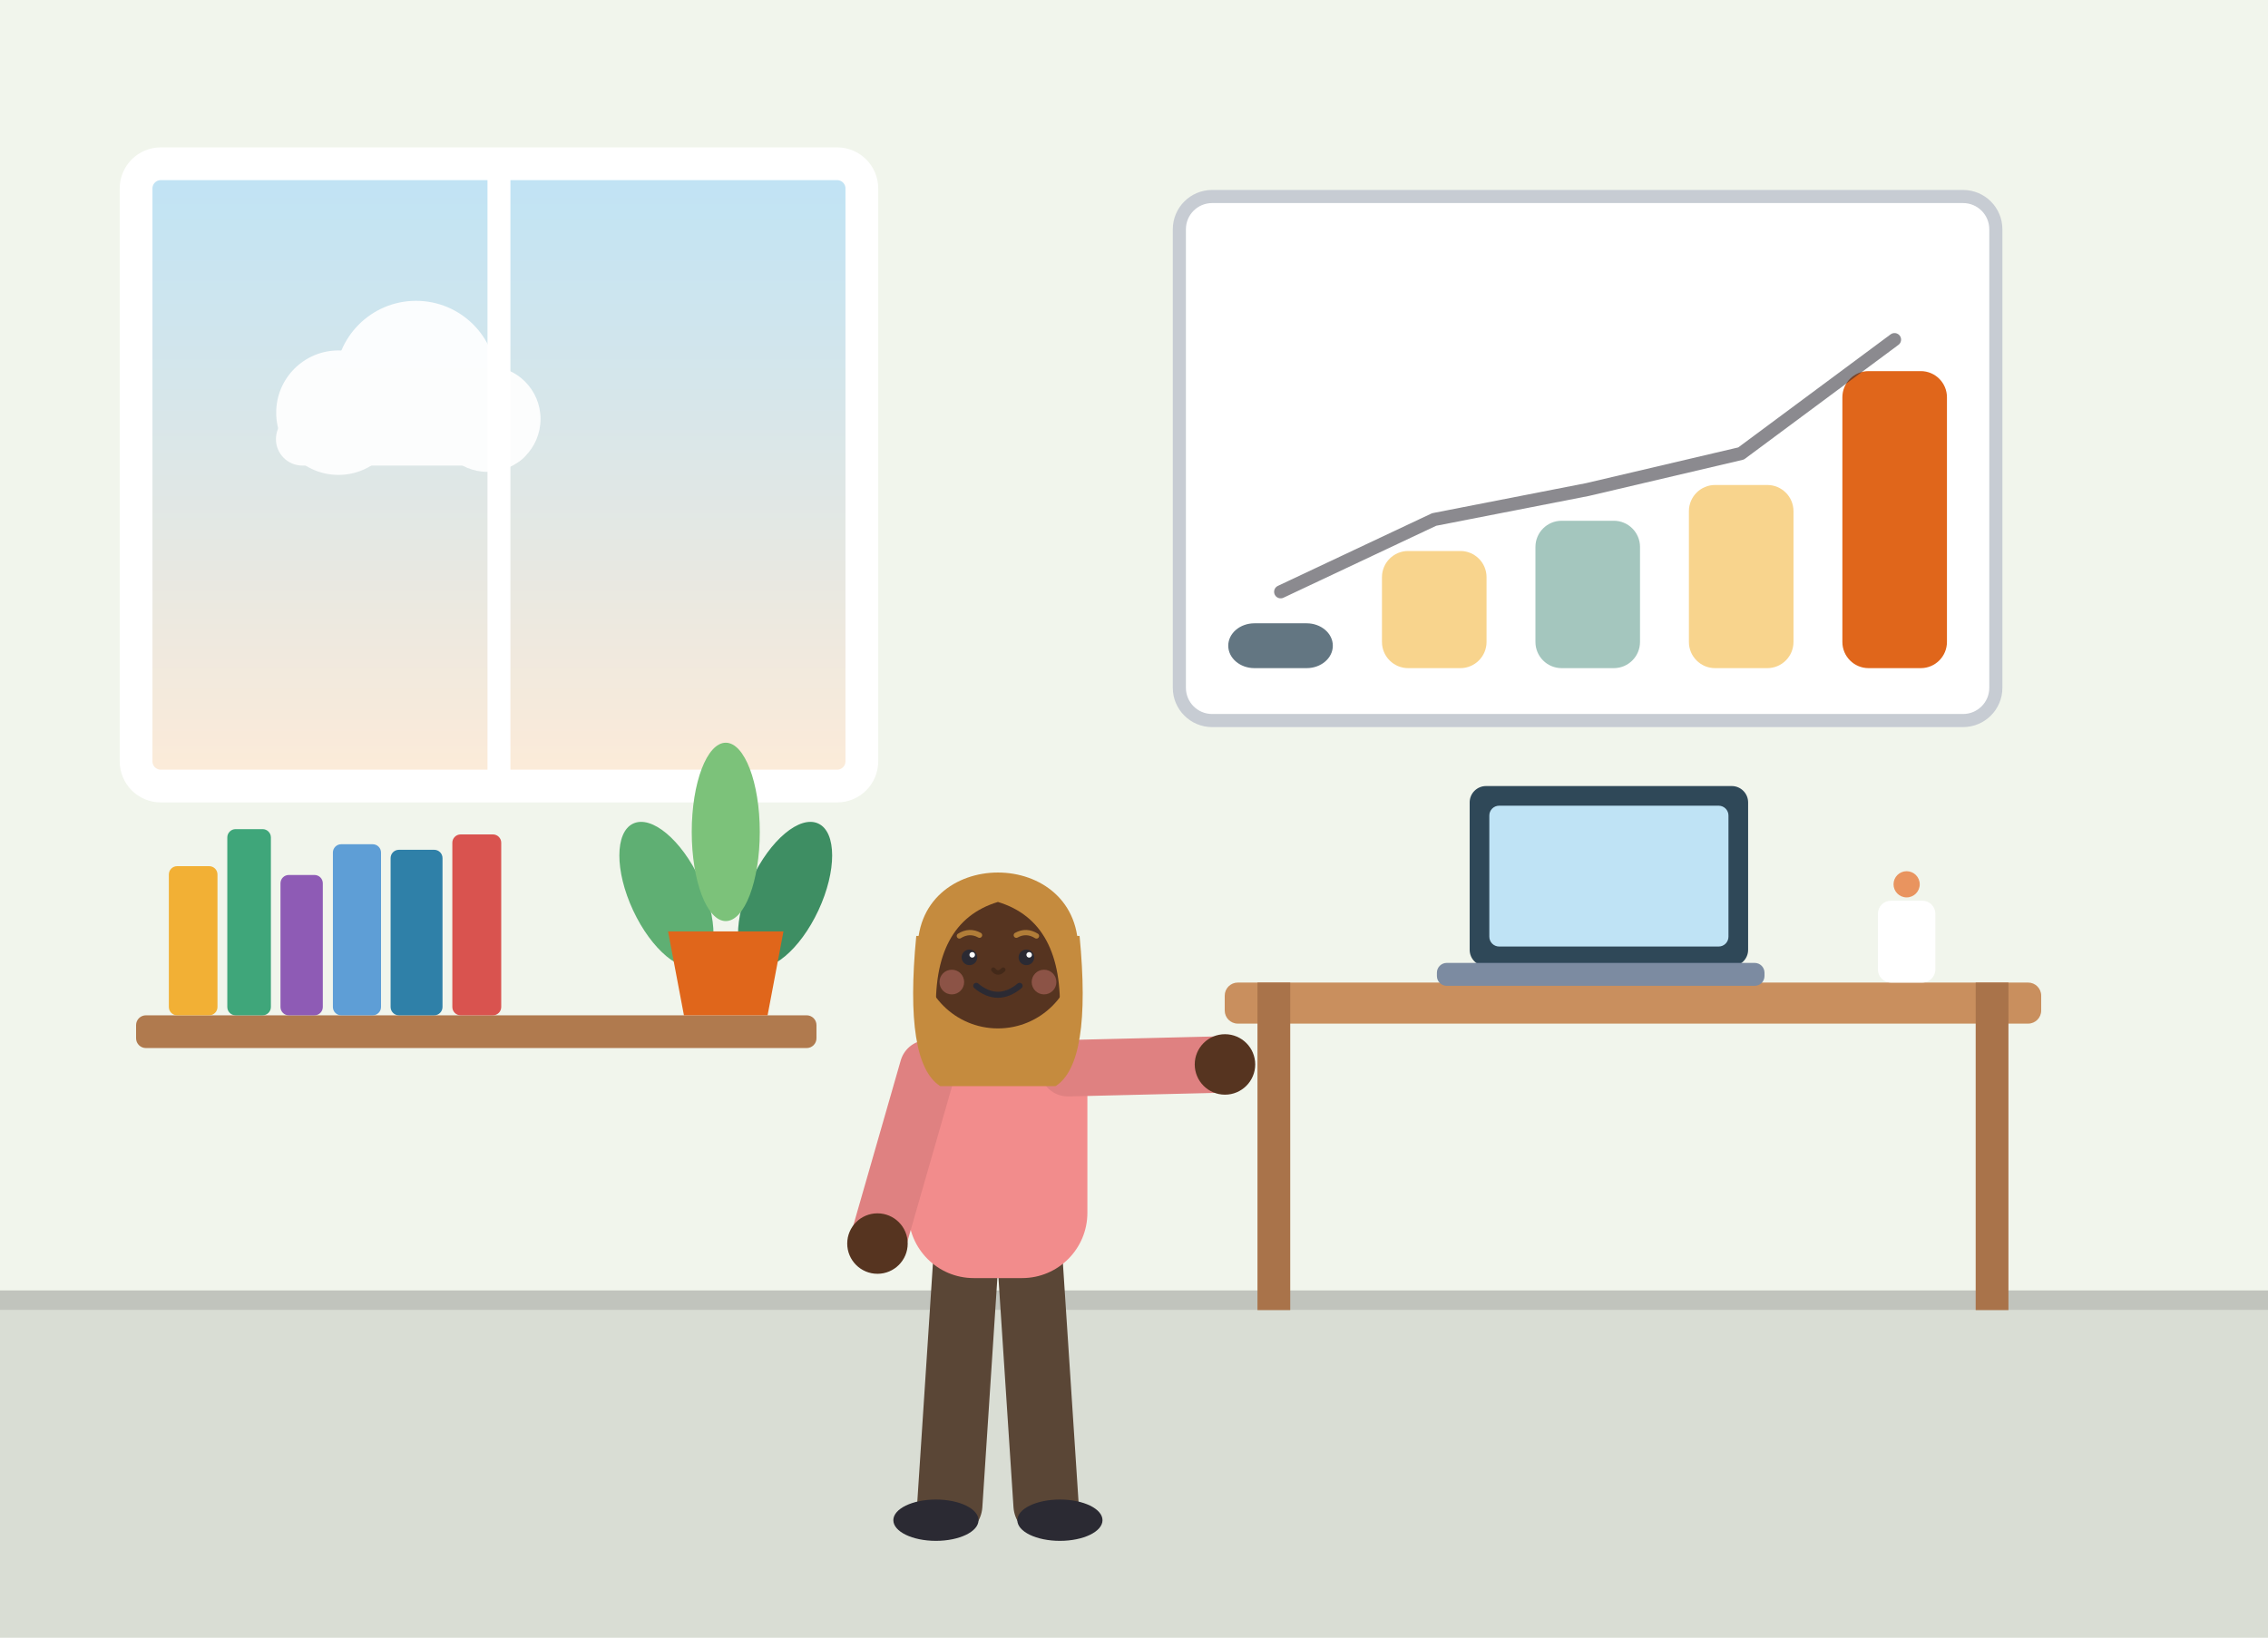
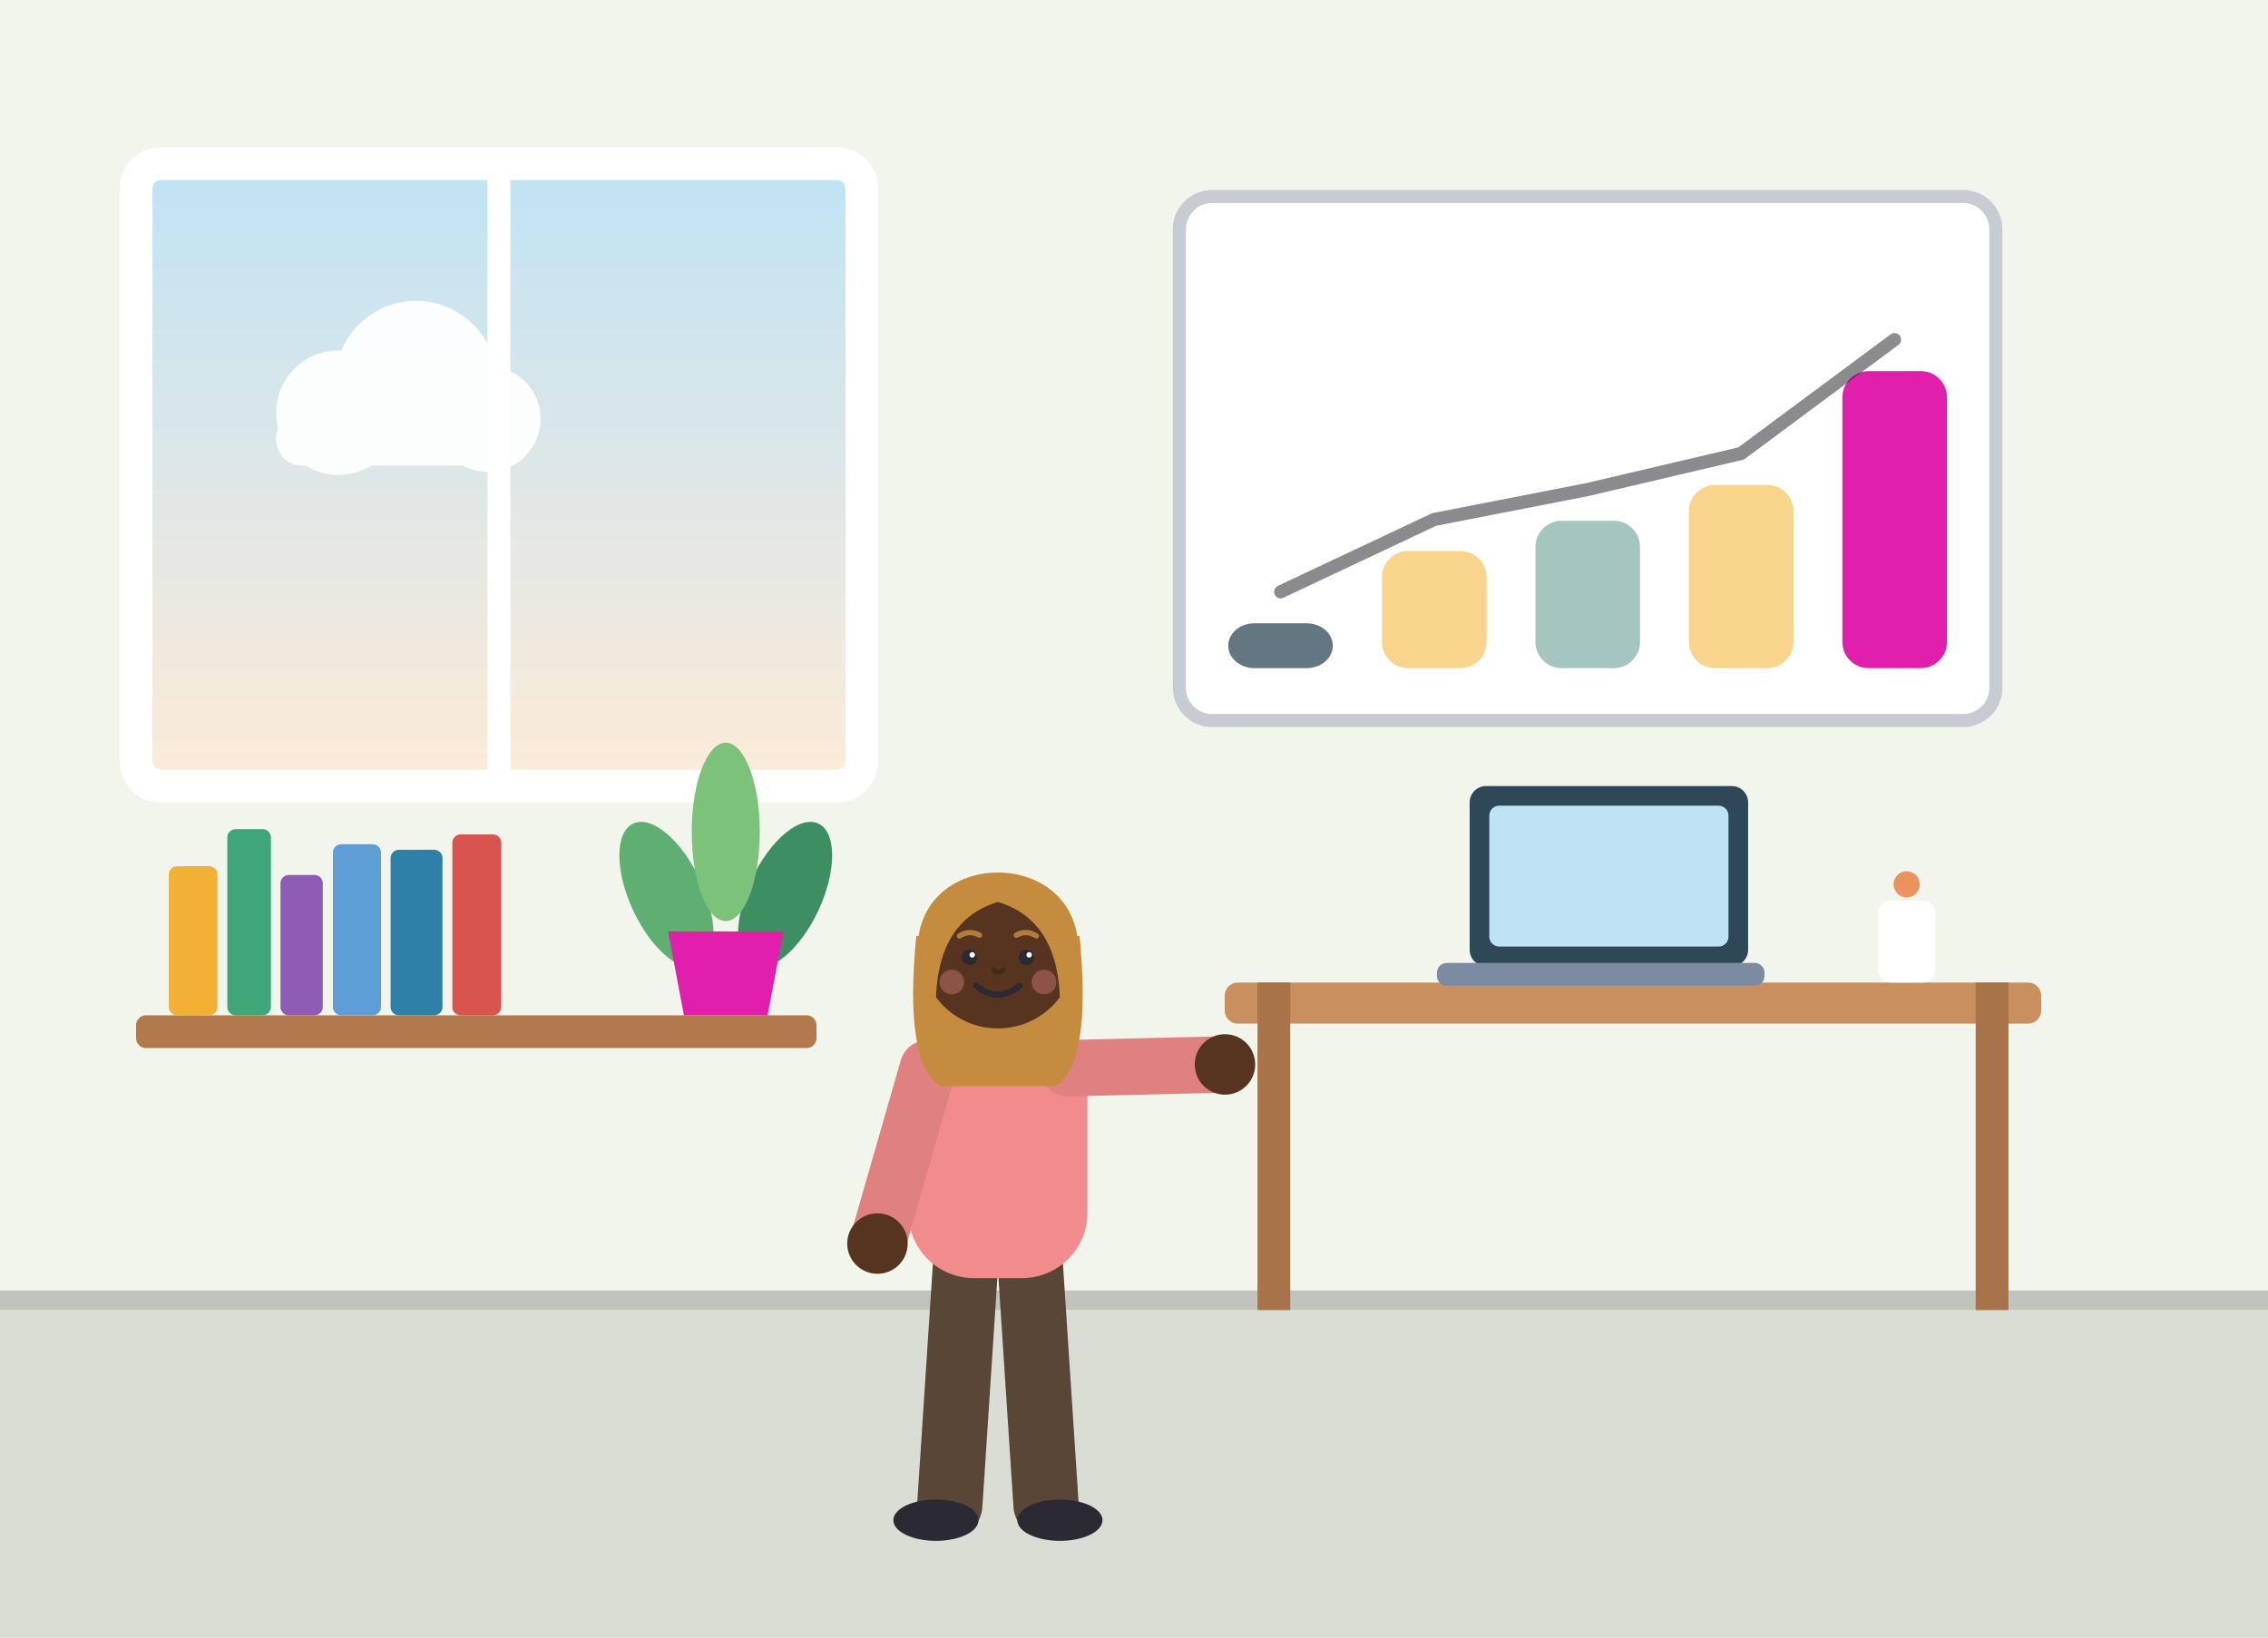
<svg xmlns="http://www.w3.org/2000/svg" viewBox="0 0 900 650" width="900" height="650">
  <rect x="0" y="0" width="900" height="650" fill="#F1F5EC" />
  <rect x="0" y="520" width="900" height="130" fill="#d9ddd4" />
  <rect x="0" y="512.2" width="900" height="7.8" fill="#c1c4bd" />
  <defs>
    <linearGradient id="win" x1="0" y1="0" x2="0" y2="1">
      <stop offset="0" stop-color="#BFE3F5" />
      <stop offset="1" stop-color="#FDEBD8" />
    </linearGradient>
  </defs>
  <rect x="54" y="65" width="288" height="247" rx="9.8" fill="url(#win)" stroke="#FFFFFF" stroke-width="13" />
  <g opacity="0.92">
    <circle cx="134.3" cy="163.8" r="24.7" fill="#fff" />
    <circle cx="165.1" cy="151.5" r="32.1" fill="#fff" />
    <circle cx="193.5" cy="166.3" r="21" fill="#fff" />
    <rect x="109.5" y="163.8" width="101.3" height="21" rx="10.5" fill="#fff" />
  </g>
  <path d="M198 65L198 312" fill="none" stroke="#FFFFFF" stroke-width="9.1" stroke-linecap="round" stroke-linejoin="round" />
  <rect x="468" y="78" width="324" height="208" rx="13" fill="#FFFFFF" stroke="#c7ccd3" stroke-width="5.2" />
  <rect x="487.4" y="247.4" width="41.5" height="17.8" rx="10.4" fill="#637682" />
  <rect x="548.4" y="218.7" width="41.5" height="46.5" rx="10.4" fill="#f8d48d" />
  <rect x="609.3" y="206.7" width="41.5" height="58.5" rx="10.4" fill="#a4c6be" />
  <rect x="670.2" y="192.5" width="41.5" height="72.7" rx="10.4" fill="#f8d48d" />
-   <rect x="731.1" y="147.3" width="41.5" height="117.9" rx="10.4" fill="#E0661B" />
+   <rect x="731.1" y="147.3" width="41.5" height="117.9" rx="10.4" fill="#E01FAD" />
  <path d="M508.2 234.9L569.1 206.2L630 194.3L690.9 180L751.8 134.8" fill="none" stroke="#2B2A33" stroke-width="5.2" stroke-linecap="round" stroke-linejoin="round" opacity=".55" />
  <rect x="54" y="403" width="270" height="13" rx="3.9" fill="#B07A4E" />
  <rect x="67" y="343.8" width="19.3" height="59.2" rx="3.3" fill="#F2B035" />
  <rect x="90.2" y="329.1" width="17.3" height="73.9" rx="3.3" fill="#3FA67A" />
  <rect x="111.3" y="347.3" width="16.8" height="55.7" rx="3.3" fill="#8E5BB5" />
  <rect x="132.1" y="335.1" width="19.1" height="67.9" rx="3.3" fill="#5E9ED6" />
  <rect x="155" y="337.3" width="20.6" height="65.7" rx="3.3" fill="#2F80A8" />
  <rect x="179.5" y="331.2" width="19.4" height="71.8" rx="3.3" fill="#D9534F" />
  <ellipse cx="269.3" cy="345.8" rx="14.6" ry="31.2" fill="#5FAF73" transform="rotate(-25 288 361.4)" />
  <ellipse cx="306.7" cy="345.8" rx="14.6" ry="31.2" fill="#3E8E63" transform="rotate(25 288 361.4)" />
  <ellipse cx="288" cy="330.2" rx="13.5" ry="35.4" fill="#7CC27A" />
-   <path d="M265.1 369.7L310.9 369.7L304.6 403L271.4 403Z" fill="#E0661B" />
+   <path d="M265.1 369.7L310.9 369.7L304.6 403L271.4 403Z" fill="#E01FAD" />
  <rect x="486" y="390" width="324" height="16.3" rx="5.2" fill="#C98F5E" />
  <rect x="499" y="390" width="13" height="130" fill="#A9734A" />
  <rect x="784" y="390" width="13" height="130" fill="#A9734A" />
  <rect x="583.2" y="312" width="110.5" height="71.5" rx="6.5" fill="#2F4858" />
  <rect x="591" y="319.8" width="94.9" height="55.9" rx="3.9" fill="#BFE3F5" />
  <rect x="570.2" y="382.2" width="130" height="9.1" rx="3.9" fill="#7C8BA1" />
  <rect x="745.2" y="357.5" width="22.8" height="32.5" rx="5.2" fill="#FFFFFF" />
  <circle cx="756.6" cy="351" r="5.2" fill="#e9945f" />
  <path d="M383.7 493.6L376.9 597.4" fill="none" stroke="#5A4636" stroke-width="25.9" stroke-linecap="round" stroke-linejoin="round" />
  <path d="M408.3 493.6L415.1 597.4" fill="none" stroke="#5A4636" stroke-width="25.9" stroke-linecap="round" stroke-linejoin="round" />
  <ellipse cx="371.4" cy="603.4" rx="16.9" ry="8.2" fill="#2B2A33" />
  <ellipse cx="420.6" cy="603.4" rx="16.9" ry="8.2" fill="#2B2A33" />
  <rect x="360.5" y="409" width="71" height="98.3" rx="25.9" fill="#F28C8C" />
  <path d="M368.2 424L348.2 493.6" fill="none" stroke="#df8181" stroke-width="22.4" stroke-linecap="round" stroke-linejoin="round" />
  <circle cx="348.2" cy="493.6" r="12" fill="#563420" />
  <path d="M423.8 424L486.1 422.5" fill="none" stroke="#df8181" stroke-width="22.4" stroke-linecap="round" stroke-linejoin="round" />
  <circle cx="486.1" cy="422.5" r="12" fill="#563420" />
  <rect x="386.2" y="392.6" width="19.7" height="25.9" rx="5.5" fill="#4c2e1c" />
  <path d="M363.6 371.5Q358.7 421.9 373.1 431.1L418.9 431.1Q433.3 421.9 428.4 371.5Z" fill="#C58B3E" />
  <circle cx="396" cy="377.6" r="30.6" fill="#563420" />
  <circle cx="377.7" cy="389.8" r="4.9" fill="#F28C8C" opacity=".35" />
  <circle cx="414.3" cy="389.8" r="4.9" fill="#F28C8C" opacity=".35" />
  <circle cx="384.7" cy="380" r="3.1" fill="#2B2A33" />
  <circle cx="407.3" cy="380" r="3.1" fill="#2B2A33" />
  <circle cx="385.8" cy="379" r="1.1" fill="#fff" />
  <circle cx="408.4" cy="379" r="1.1" fill="#fff" />
  <path d="M380.7 371.5Q384.7 369 388.7 371.2M403.3 371.2Q407.3 369 411.3 371.5" fill="none" stroke="#b17d38" stroke-width="2.1" stroke-linecap="round" stroke-linejoin="round" />
  <path d="M394.2 384.9Q396 387.1 398.1 384.9" fill="none" stroke="#432919" stroke-width="1.8" stroke-linecap="round" stroke-linejoin="round" />
  <path d="M387.4 391.3Q396 398.4 404.6 391.3" fill="none" stroke="#2B2A33" stroke-width="2.4" stroke-linecap="round" stroke-linejoin="round" />
  <path d="M364.2 379.1C361.8 335.4 430.2 335.4 427.8 379.1L427.8 403.6L420.5 403.6Q422.3 366 396 358Q369.7 366 371.5 403.6L364.2 403.6Z" fill="#C58B3E" />
</svg>
